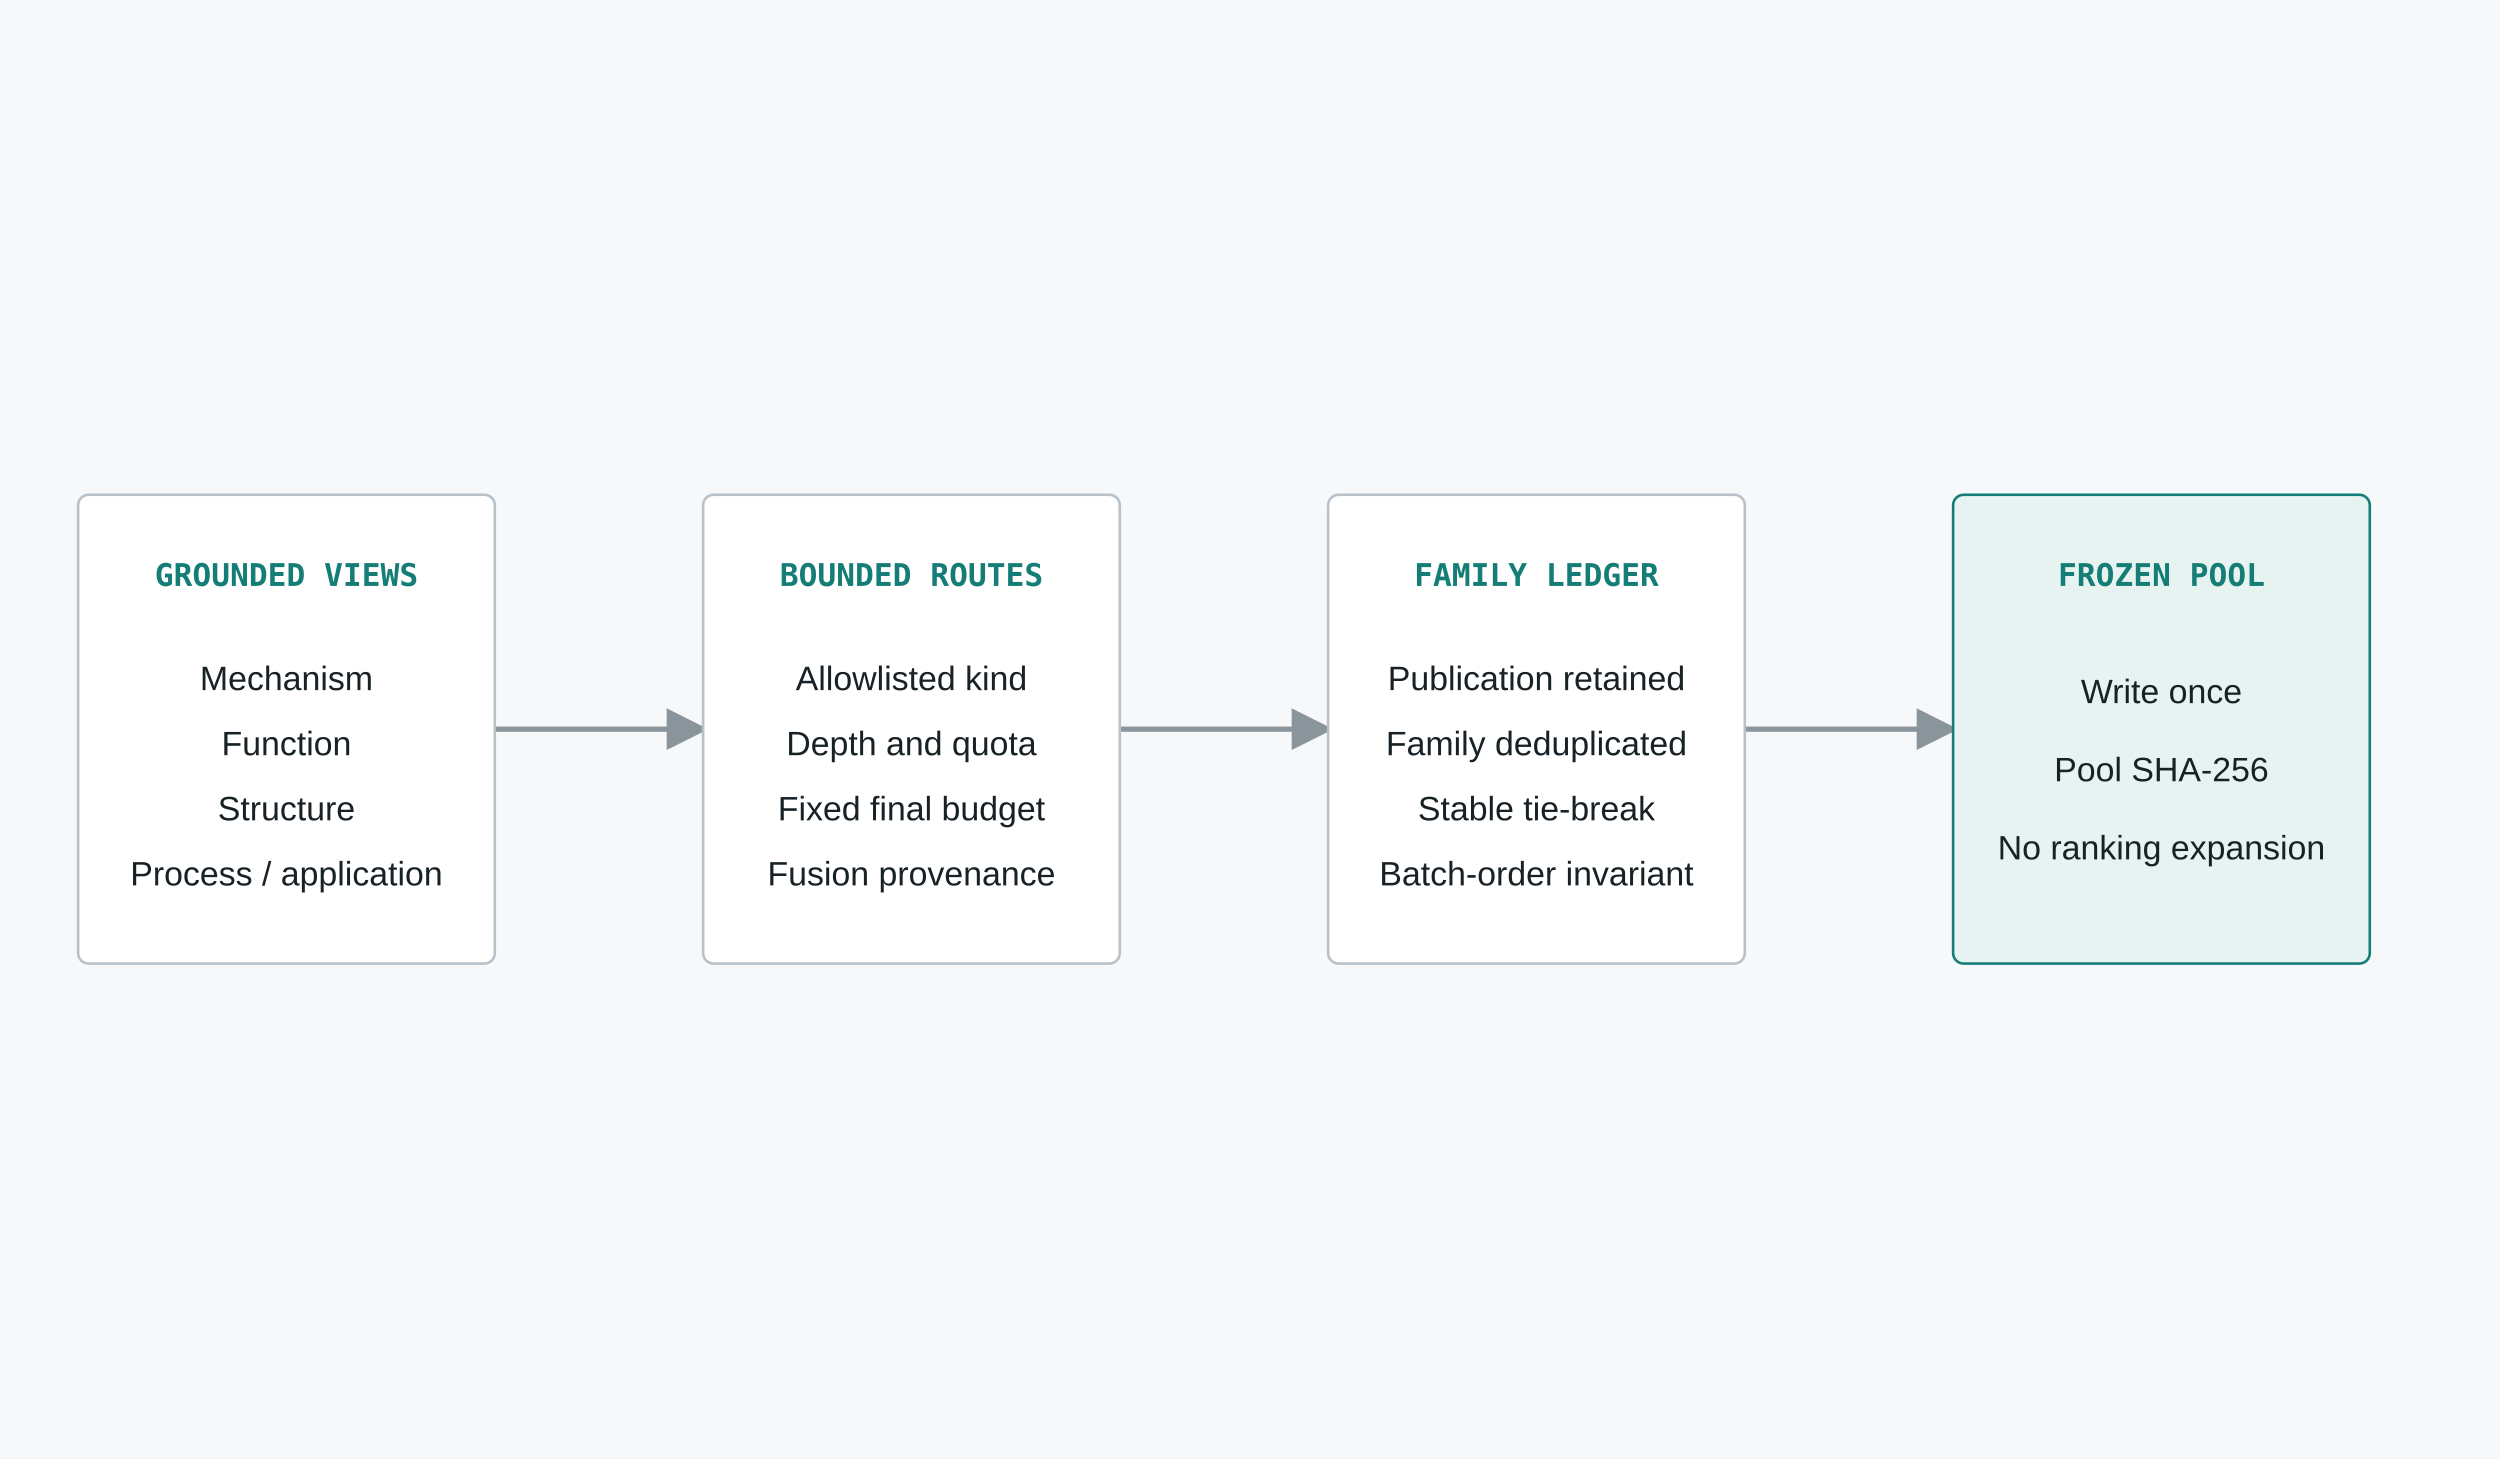
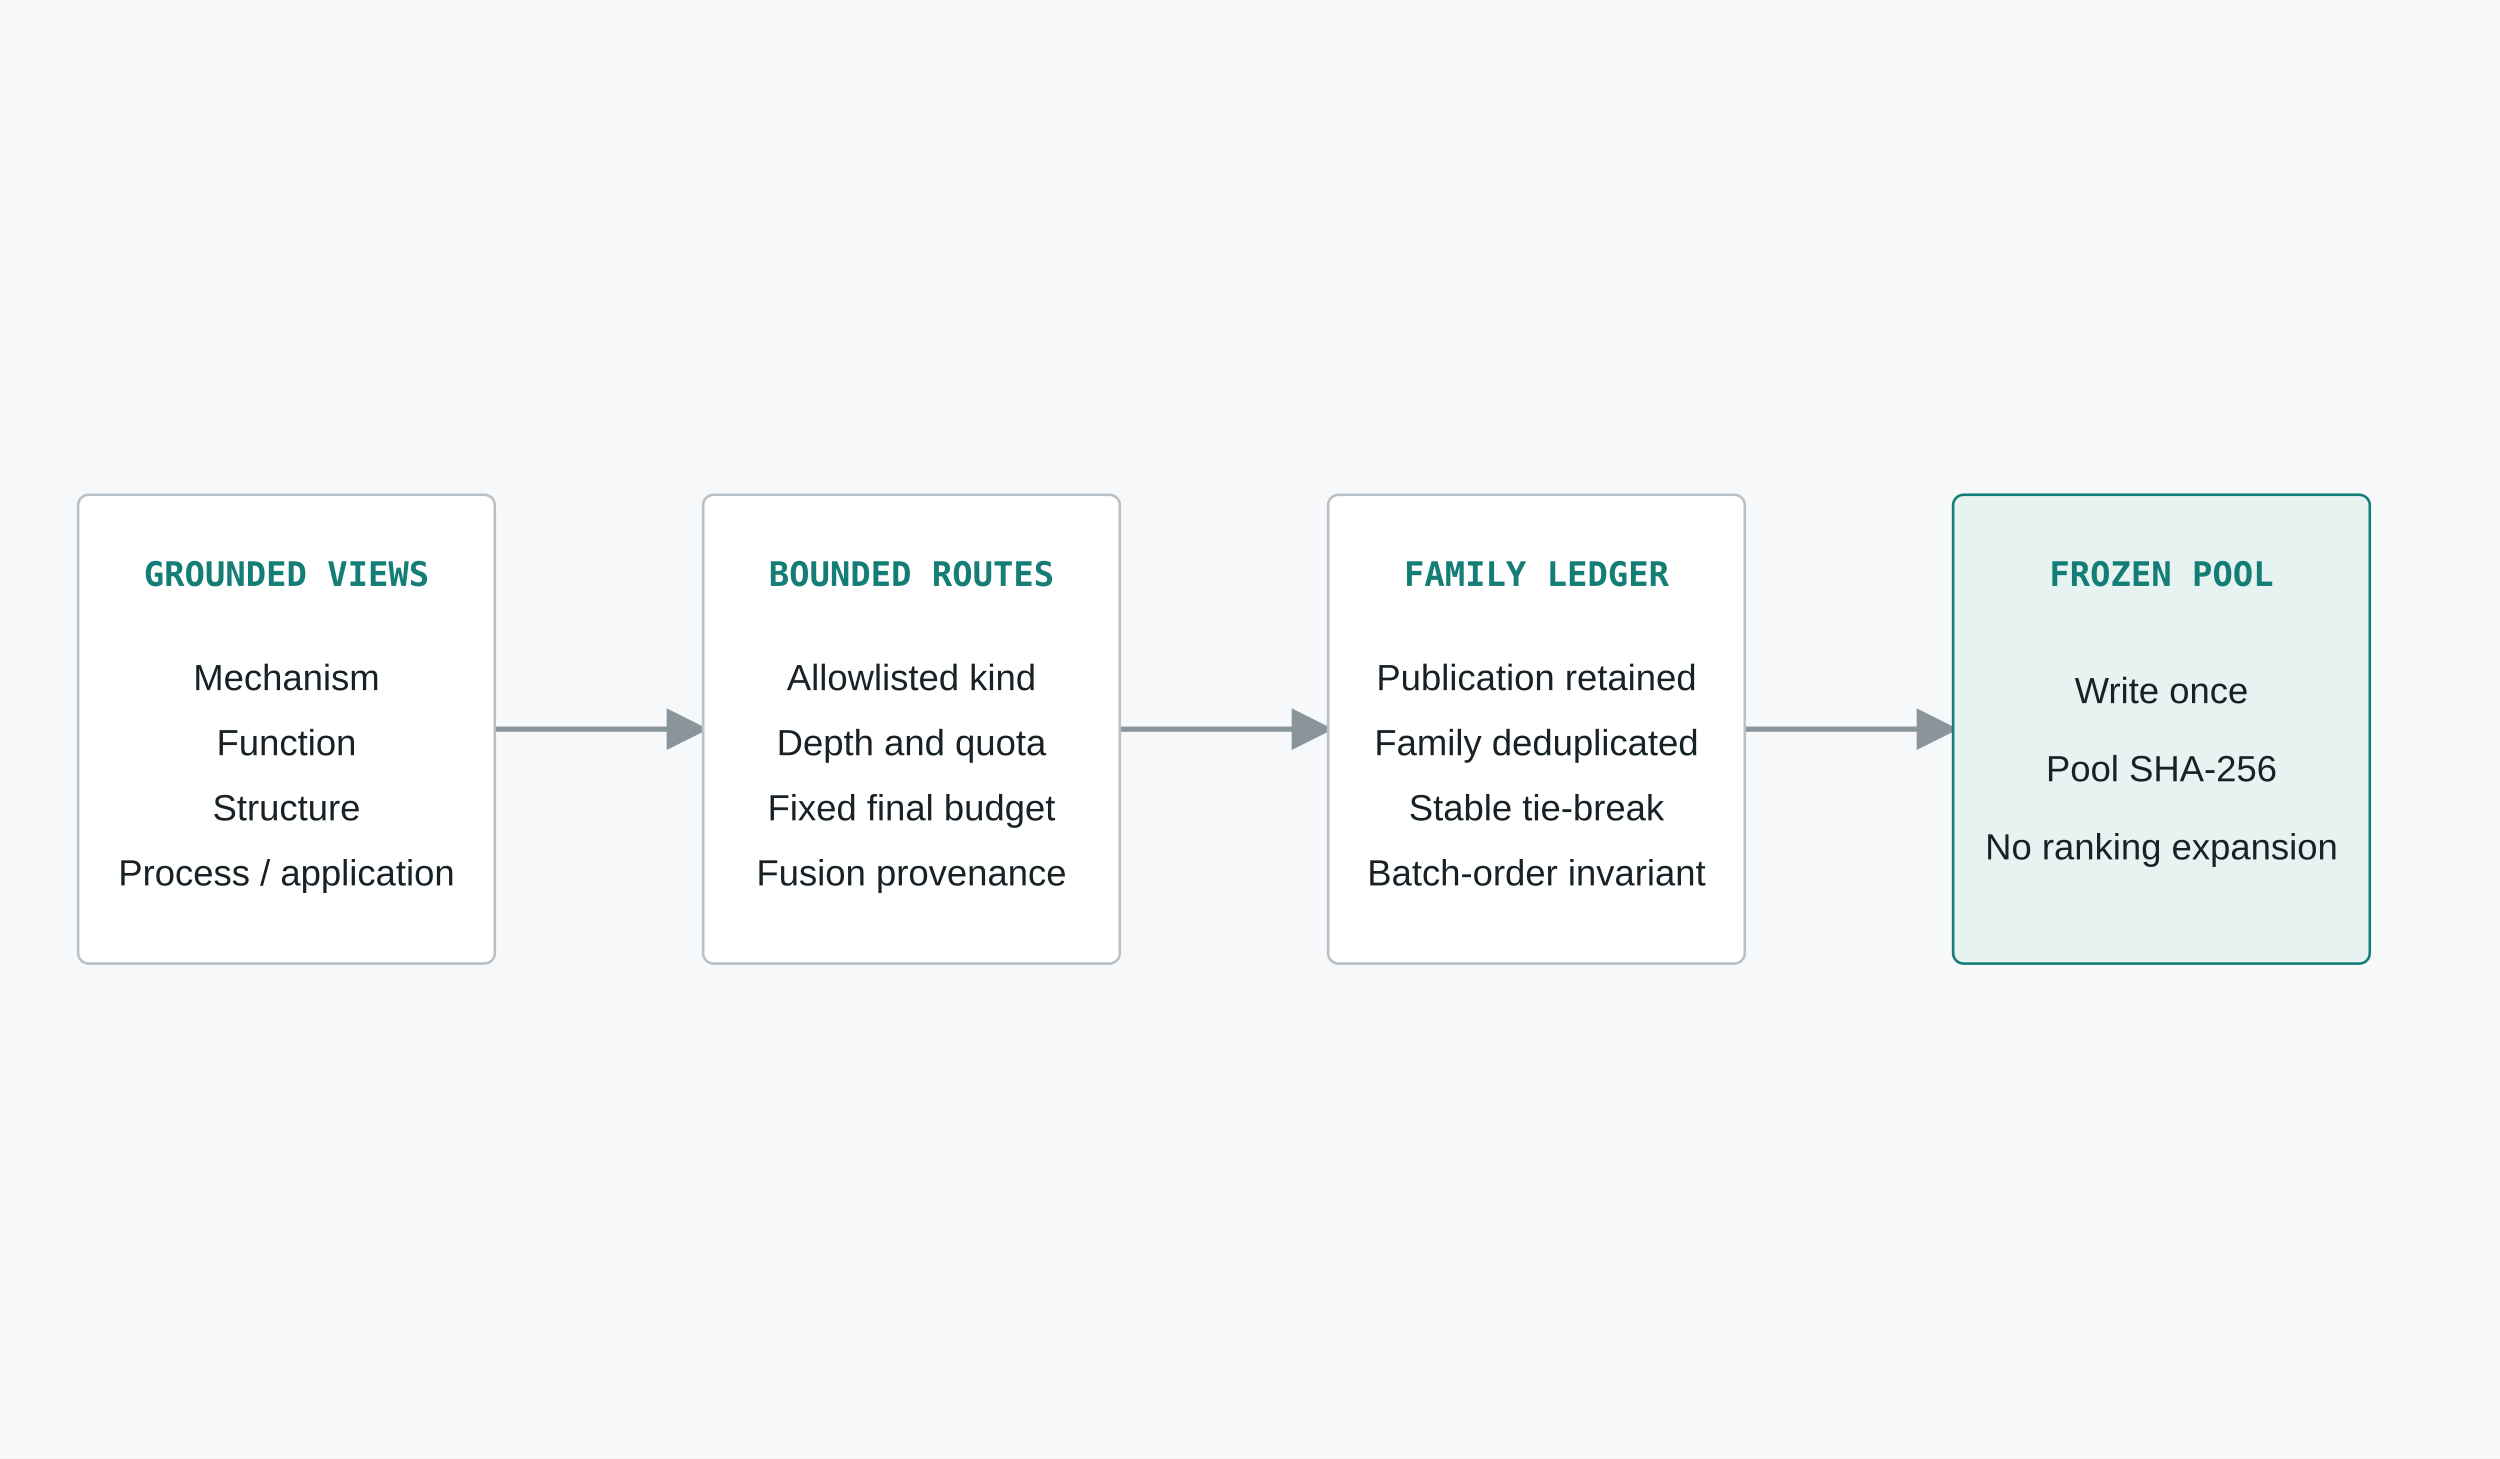
<svg xmlns="http://www.w3.org/2000/svg" viewBox="0 0 960 560" role="img" aria-labelledby="title desc">
  <defs>
    <marker id="a" markerWidth="8" markerHeight="8" refX="7" refY="4" orient="auto">
      <path d="M0 0L8 4L0 8Z" fill="#8a949b" />
    </marker>
  </defs>
  <rect width="960" height="560" fill="#f7f8fa" />
  <g font-family="Segoe UI,Arial,sans-serif" text-anchor="middle">
    <g fill="none" stroke="#8a949b" stroke-width="2" marker-end="url(#a)">
      <path d="M190 280H270" />
      <path d="M430 280H510" />
      <path d="M670 280H750" />
    </g>
    <g fill="#fff" stroke="#b8c1c8">
      <rect x="30" y="190" width="160" height="180" rx="4" />
      <rect x="270" y="190" width="160" height="180" rx="4" />
      <rect x="510" y="190" width="160" height="180" rx="4" />
    </g>
    <rect x="750" y="190" width="160" height="180" rx="4" fill="#e7f3f1" stroke="#147d75" />
-     <g font-family="Cascadia Mono,Consolas,monospace" font-size="12" font-weight="700" fill="#147d75">
+     <g font-family="Cascadia Mono,Consolas,monospace" font-size="13" font-weight="700" fill="#147d75">
      <text x="110" y="225">GROUNDED VIEWS</text>
      <text x="350" y="225">BOUNDED ROUTES</text>
      <text x="590" y="225">FAMILY LEDGER</text>
      <text x="830" y="225">FROZEN POOL</text>
    </g>
-     <g font-size="13" fill="#182126">
+     <g font-size="14" fill="#182126">
      <text x="110" y="265">Mechanism</text>
      <text x="110" y="290">Function</text>
      <text x="110" y="315">Structure</text>
      <text x="110" y="340">Process / application</text>
      <text x="350" y="265">Allowlisted kind</text>
      <text x="350" y="290">Depth and quota</text>
      <text x="350" y="315">Fixed final budget</text>
      <text x="350" y="340">Fusion provenance</text>
      <text x="590" y="265">Publication retained</text>
      <text x="590" y="290">Family deduplicated</text>
      <text x="590" y="315">Stable tie-break</text>
      <text x="590" y="340">Batch-order invariant</text>
      <text x="830" y="270">Write once</text>
      <text x="830" y="300">Pool SHA-256</text>
      <text x="830" y="330">No ranking expansion</text>
    </g>
  </g>
</svg>
